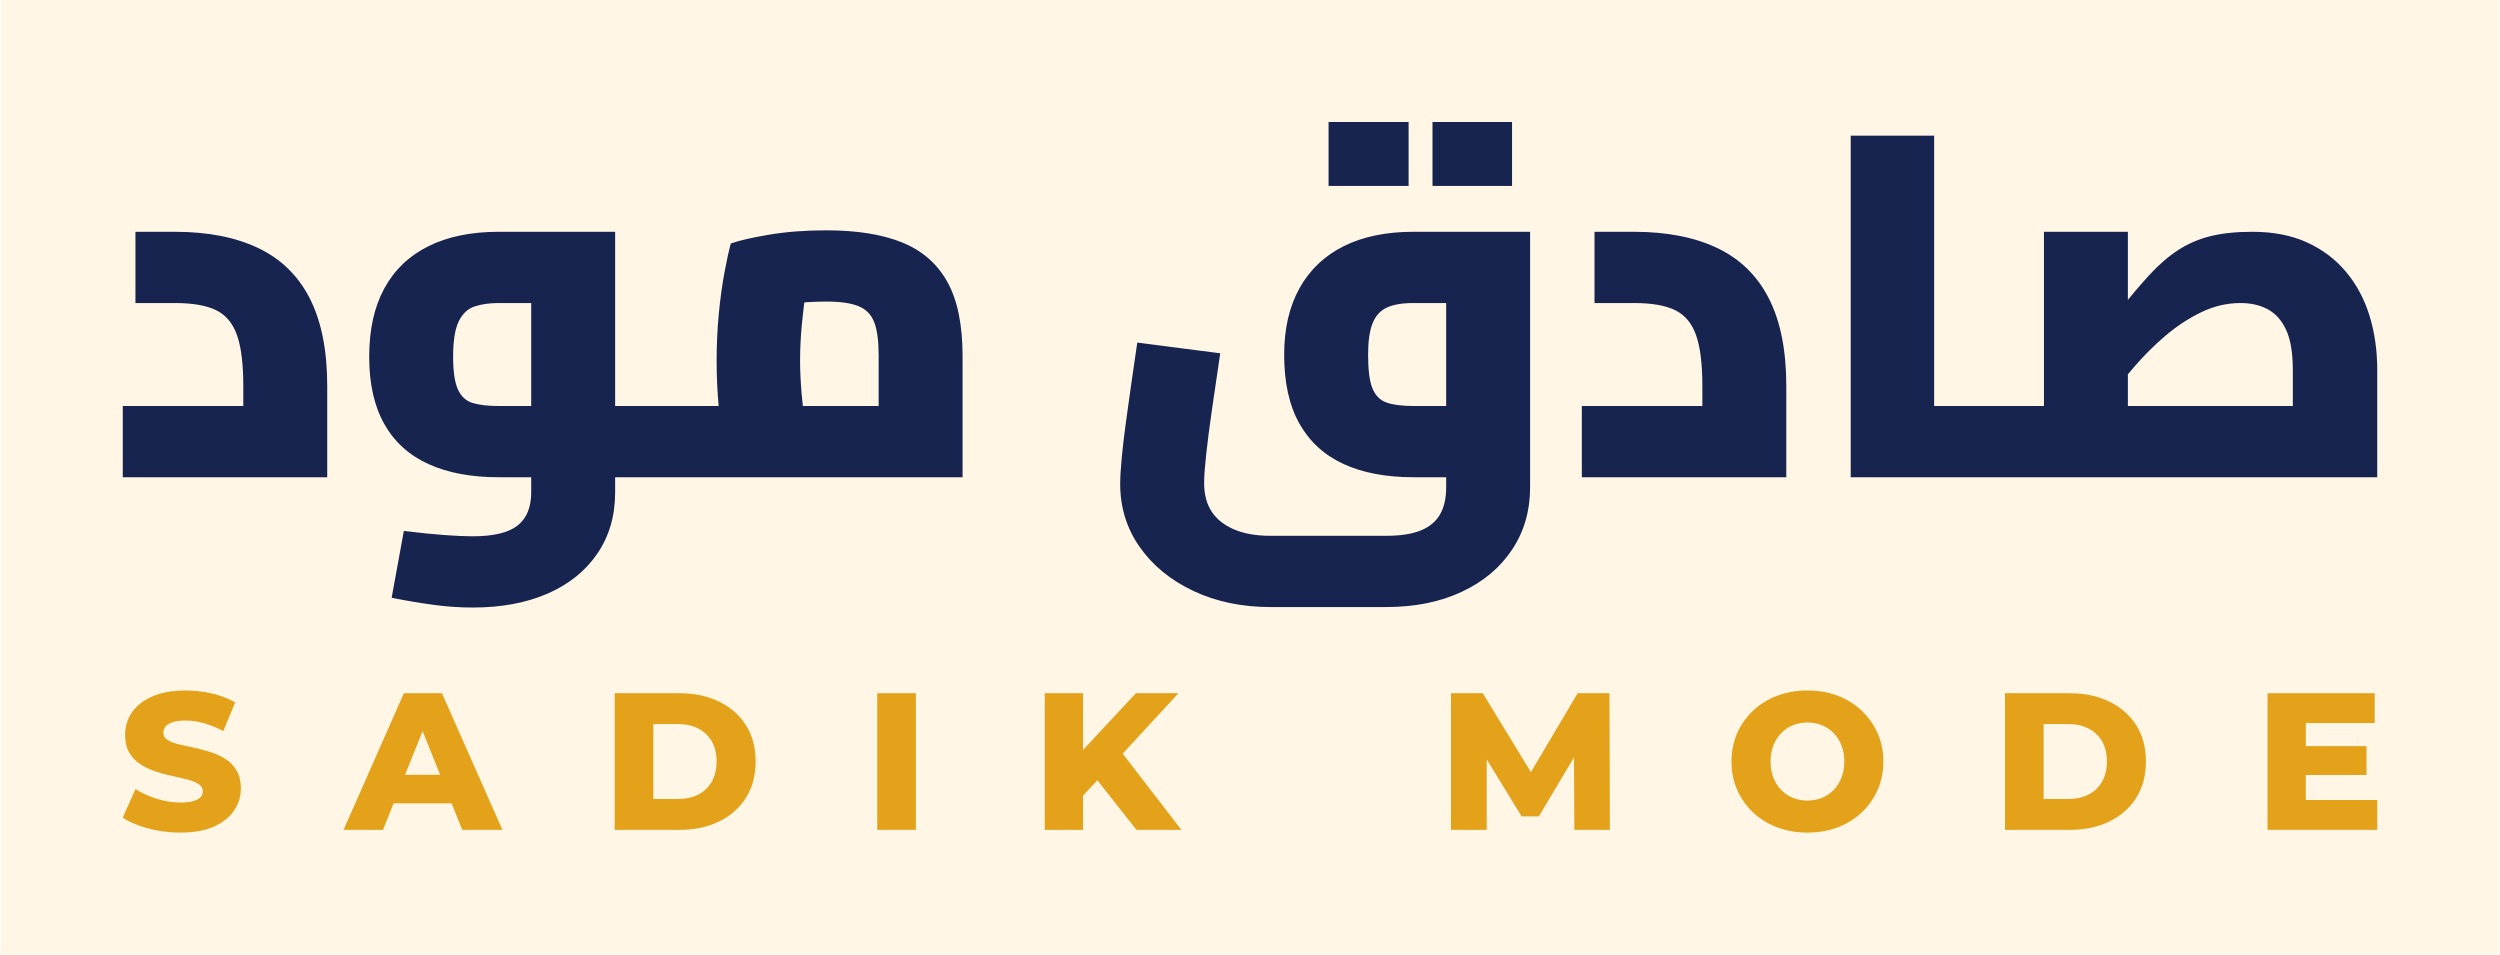
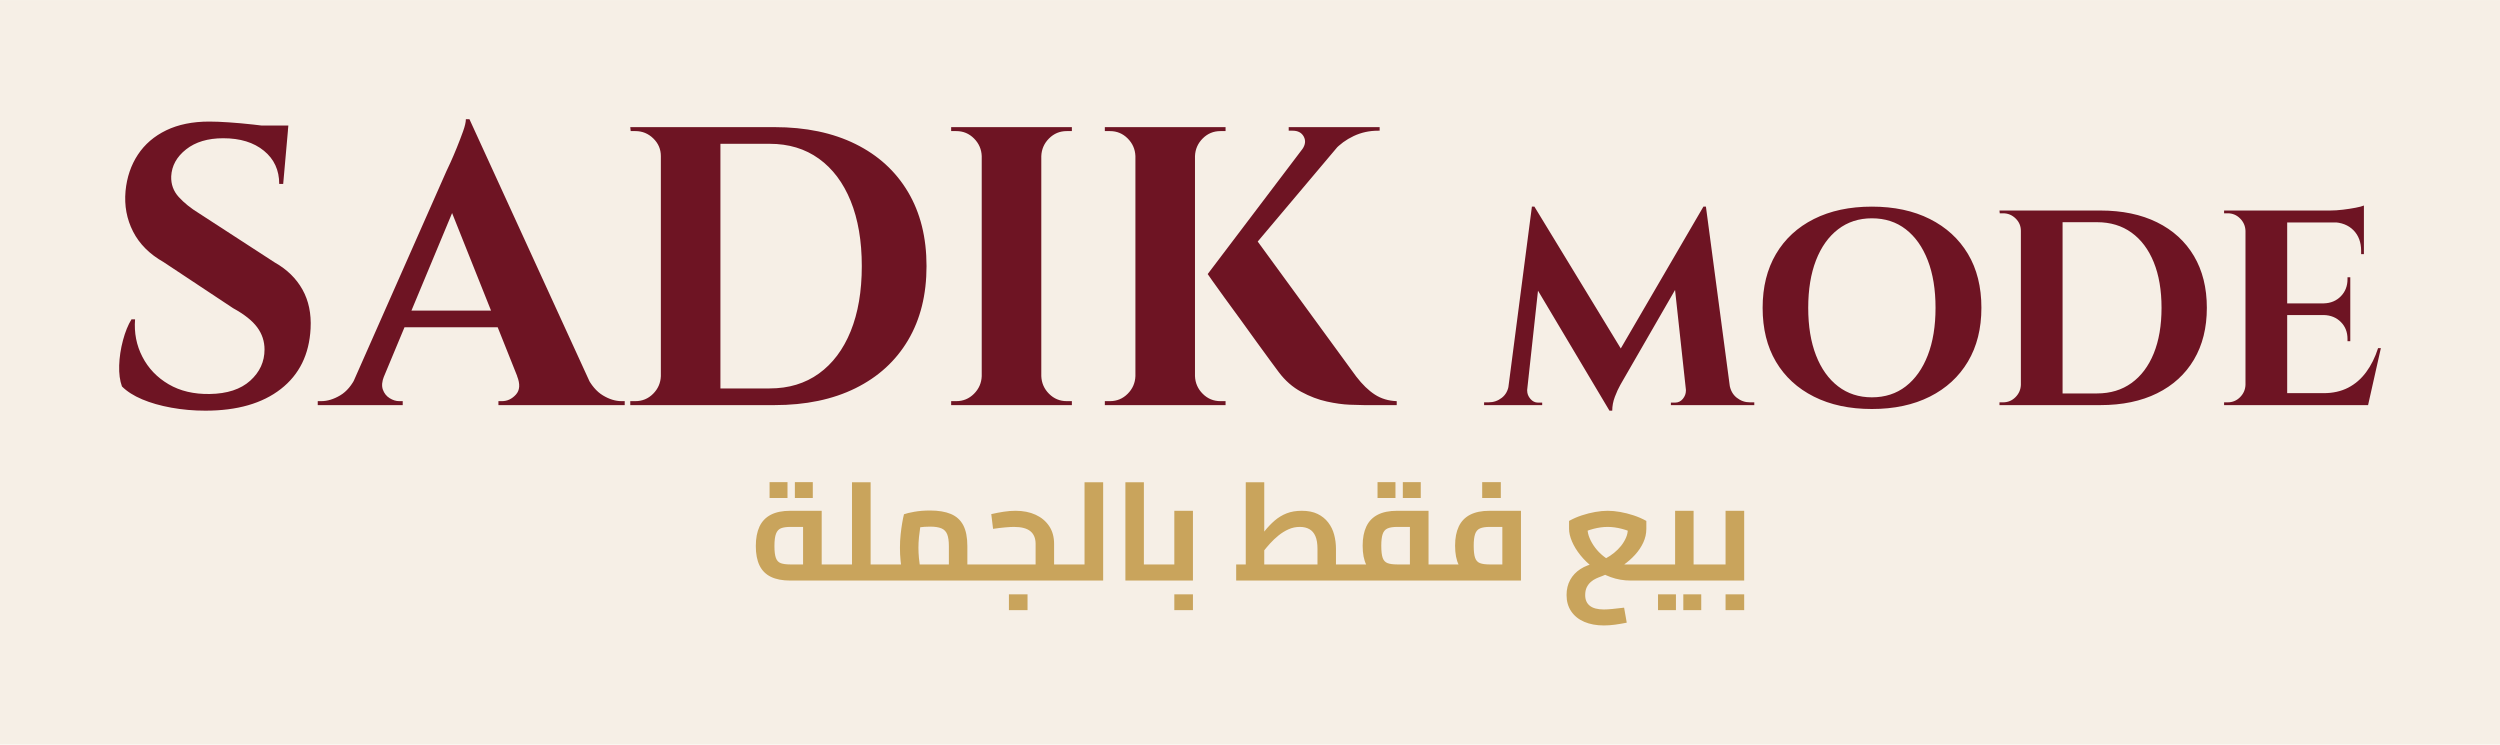
- <svg xmlns="http://www.w3.org/2000/svg" viewBox="0 0 1024.00 391.24" width="1024" height="391">
-   <rect width="100%" height="100%" fill="#FFF6E5" />
-   <g>
-     <path fill="#16244F" d="M50.0 195.6V166.4H121.2L99.4 185V158.2Q99.4 144.6 96.8 137.3Q94.2 130.0 88.2 127.1Q82.2 124.2 71.4 124.2H55.2V95H71.4Q91.6 95 105.6 101.7Q119.6 108.4 126.7 122.4Q133.8 136.4 133.8 158.2V195.6ZM251.8 195.6V166.4H272.6V195.6ZM193.4 249Q185.6 249 177.4 247.9Q169.2 246.8 160.2 245L165.2 217.6Q175.0 218.8 181.9 219.3Q188.8 219.8 193.4 219.8Q206.2 219.8 211.8 215.4Q217.4 211 217.4 201.8V120L223.0 124.2H204.0Q198.4 124.2 194.2 125.6Q190.0 127 187.7 131.7Q185.4 136.4 185.4 146.2Q185.4 155.4 187.4 159.7Q189.4 164 193.5 165.2Q197.6 166.4 204.0 166.4H217.4V195.6H204.0Q187.2 195.6 175.3 190.2Q163.4 184.8 157.2 173.8Q151.0 162.8 151.0 146.2Q151.0 129.6 157.2 118.2Q163.4 106.8 175.3 100.9Q187.2 95 204.0 95H251.8V201.8Q251.8 216.2 244.5 226.9Q237.2 237.6 224.1 243.3Q211.0 249 193.4 249ZM272.6 195.6V166.4Q273.6 166.4 274.3 167.4Q275.0 168.4 275.5 170.3Q276.0 172.2 276.3 174.9Q276.6 177.6 276.6 181Q276.6 184.4 276.3 187.1Q276.0 189.8 275.5 191.7Q275.0 193.6 274.3 194.6Q273.6 195.6 272.6 195.6ZM272.4 195.6V166.4H372.4L359.8 178.2V145.6Q359.8 136.8 358.0 132.1Q356.2 127.4 351.6 125.5Q347.0 123.6 338.4 123.6Q330.4 123.6 322.8 124.6Q315.2 125.6 310.8 127.4L332.4 107.6Q331.2 112 330.1 118.8Q329.0 125.6 328.3 133.2Q327.6 140.8 327.6 147.8Q327.6 153.8 328.2 161.0Q328.8 168.2 329.7 173.8Q330.6 179.4 331.0 181.4L298.4 190.4Q297.4 187.4 296.2 181Q295.0 174.6 294.2 166Q293.4 157.4 293.4 147.8Q293.4 137.8 294.3 128.5Q295.2 119.2 296.6 111.7Q298.0 104.2 299.2 99.8Q304.2 98 314.8 96.2Q325.4 94.4 338.4 94.4Q357.2 94.4 369.5 99.4Q381.8 104.4 388.0 115.6Q394.2 126.8 394.2 146V195.6ZM272.6 195.6Q271.6 195.6 270.8 194.6Q270.0 193.6 269.6 191.7Q269.2 189.8 268.9 187.1Q268.6 184.4 268.6 181Q268.6 176.4 269.0 173.2Q269.4 170 270.3 168.2Q271.2 166.4 272.6 166.4ZM520.4 248.8Q502.8 248.8 488.8 242.2Q474.8 235.6 466.8 224.2Q458.8 212.8 458.8 198.4Q458.8 194.4 459.4 187.9Q460.0 181.4 461.1 173.4Q462.2 165.4 463.4 156.9Q464.6 148.4 465.8 140.4L499.8 144.8Q497.8 158 496.3 168.6Q494.8 179.2 494.0 186.6Q493.2 194 493.2 198Q493.2 205 496.3 209.7Q499.4 214.4 505.5 217Q511.6 219.6 520.4 219.6H567.8Q576.6 219.6 582.0 217.4Q587.4 215.2 589.9 210.8Q592.4 206.4 592.4 199.8V119.4L598.2 124.2H579.0Q572.0 124.2 568.0 126.1Q564.0 128.0 562.2 132.6Q560.4 137.2 560.4 145.4Q560.4 154.8 562.2 159.2Q564.0 163.6 568.0 165Q572.0 166.4 579.0 166.4H592.4V195.6H579.0Q562.2 195.6 550.4 190.2Q538.6 184.8 532.3 173.7Q526.0 162.6 526.0 145.4Q526.0 129.4 532.3 118.1Q538.6 106.8 550.4 100.9Q562.2 95 579.0 95H626.8V199.8Q626.8 214.2 619.4 225.3Q612.0 236.4 598.7 242.6Q585.4 248.8 567.8 248.8ZM544.2 76.2V50.0H577.0V76.2ZM586.8 76.2V50.0H619.4V76.2ZM648.0 195.6V166.4H719.2L697.4 185V158.2Q697.4 144.6 694.8 137.3Q692.2 130.0 686.2 127.1Q680.2 124.2 669.4 124.2H653.2V95H669.4Q689.6 95 703.6 101.7Q717.6 108.4 724.7 122.4Q731.8 136.4 731.8 158.2V195.6ZM792.4 195.6V166.4H814.2V195.6ZM758.2 195.6V55.6H792.4V195.6ZM814.2 195.6V166.4Q815.2 166.4 816.0 167.4Q816.8 168.4 817.2 170.3Q817.6 172.2 817.9 174.9Q818.2 177.6 818.2 181Q818.2 184.4 817.9 187.1Q817.6 189.8 817.2 191.7Q816.8 193.6 816.0 194.6Q815.2 195.6 814.2 195.6ZM814.2 195.6V166.4H967.6L939.4 190.2V151.6Q939.4 141.2 936.7 135.3Q934.0 129.4 929.2 126.8Q924.4 124.2 918.0 124.2Q909.6 124.2 901.8 128.0Q894.0 131.8 887.2 137.6Q880.4 143.4 874.7 150Q869.0 156.6 864.8 162.3Q860.6 168 857.8 171.2L851.2 148.6Q860.8 136.8 867.8 127.9Q874.8 119 880.6 112.7Q886.4 106.4 892.4 102.5Q898.4 98.6 905.6 96.8Q912.8 95 922.8 95Q935.6 95 945.1 99.3Q954.6 103.6 961.1 111.3Q967.6 119 970.8 129.3Q974.0 139.6 974.0 151.6V195.6ZM837.4 166.4V95H871.8V166.4ZM814.2 195.6Q813.2 195.6 812.4 194.6Q811.6 193.6 811.2 191.7Q810.8 189.8 810.5 187.1Q810.2 184.4 810.2 181Q810.2 176.4 810.6 173.2Q811.0 170 811.9 168.2Q812.8 166.4 814.2 166.4Z" />
-     <path fill="#E3A21A" d="M73.6 341.24Q66.72 341.24 60.36 339.52Q54.0 337.8 50.0 335.08L55.2 323.4Q58.96 325.8 63.88 327.36Q68.8 328.92 73.68 328.92Q76.96 328.92 78.96 328.32Q80.96 327.72 81.88 326.72Q82.8 325.72 82.8 324.36Q82.8 322.44 81.04 321.32Q79.28 320.2 76.48 319.48Q73.68 318.76 70.28 318.04Q66.88 317.32 63.48 316.2Q60.08 315.08 57.28 313.28Q54.48 311.48 52.72 308.56Q50.96 305.64 50.96 301.16Q50.96 296.12 53.72 292.04Q56.48 287.96 62.0 285.48Q67.52 283.0 75.76 283.0Q81.28 283.0 86.6 284.24Q91.92 285.48 96.08 287.88L91.2 299.64Q87.2 297.48 83.28 296.4Q79.36 295.32 75.68 295.32Q72.4 295.32 70.4 296.0Q68.4 296.68 67.52 297.8Q66.64 298.92 66.64 300.36Q66.64 302.2 68.36 303.28Q70.08 304.36 72.92 305.04Q75.76 305.72 79.16 306.44Q82.56 307.16 85.96 308.24Q89.36 309.32 92.16 311.12Q94.96 312.92 96.68 315.84Q98.4 318.76 98.4 323.16Q98.4 328.04 95.64 332.16Q92.88 336.28 87.4 338.76Q81.92 341.24 73.6 341.24ZM140.489 340.12 165.209 284.12H180.809L205.609 340.12H189.129L169.769 291.88H176.009L156.649 340.12ZM154.009 329.24 158.089 317.56H185.449L189.529 329.24ZM251.618 340.12V284.12H278.098Q287.378 284.12 294.418 287.56Q301.458 291.0 305.418 297.24Q309.378 303.48 309.378 312.12Q309.378 320.68 305.418 326.96Q301.458 333.24 294.418 336.68Q287.378 340.12 278.098 340.12ZM267.458 327.48H277.458Q282.258 327.48 285.818 325.68Q289.378 323.88 291.378 320.4Q293.378 316.92 293.378 312.12Q293.378 307.24 291.378 303.8Q289.378 300.36 285.818 298.56Q282.258 296.76 277.458 296.76H267.458ZM359.227 340.12V284.12H375.067V340.12ZM442.036 327.72 441.156 309.96 465.236 284.12H482.676L458.676 310.12L449.876 319.32ZM427.876 340.12V284.12H443.556V340.12ZM465.476 340.12 447.236 317.0 457.556 305.96 483.876 340.12ZM594.373 340.12V284.12H607.413L630.613 322.2H623.733L646.293 284.12H659.333L659.493 340.12H644.933L644.773 306.28H647.253L630.373 334.6H623.333L605.973 306.28H609.013V340.12ZM740.462 341.24Q733.742 341.24 728.062 339.08Q722.382 336.92 718.182 332.96Q713.982 329.0 711.662 323.72Q709.342 318.44 709.342 312.12Q709.342 305.8 711.662 300.52Q713.982 295.24 718.182 291.28Q722.382 287.32 728.062 285.16Q733.742 283.0 740.462 283.0Q747.262 283.0 752.902 285.16Q758.542 287.32 762.702 291.28Q766.862 295.24 769.222 300.52Q771.582 305.8 771.582 312.12Q771.582 318.44 769.222 323.76Q766.862 329.08 762.702 333.0Q758.542 336.92 752.902 339.08Q747.262 341.24 740.462 341.24ZM740.462 328.12Q743.662 328.12 746.422 327.0Q749.182 325.88 751.222 323.76Q753.262 321.64 754.422 318.68Q755.582 315.72 755.582 312.12Q755.582 308.44 754.422 305.52Q753.262 302.6 751.222 300.48Q749.182 298.36 746.422 297.24Q743.662 296.12 740.462 296.12Q737.262 296.12 734.502 297.24Q731.742 298.36 729.702 300.48Q727.662 302.6 726.502 305.52Q725.342 308.44 725.342 312.12Q725.342 315.72 726.502 318.68Q727.662 321.64 729.702 323.76Q731.742 325.88 734.502 327.0Q737.262 328.12 740.462 328.12ZM821.431 340.12V284.12H847.911Q857.191 284.12 864.231 287.56Q871.271 291.0 875.231 297.24Q879.191 303.48 879.191 312.12Q879.191 320.68 875.231 326.96Q871.271 333.24 864.231 336.68Q857.191 340.12 847.911 340.12ZM837.271 327.48H847.271Q852.071 327.48 855.631 325.68Q859.191 323.88 861.191 320.4Q863.191 316.92 863.191 312.12Q863.191 307.24 861.191 303.8Q859.191 300.36 855.631 298.56Q852.071 296.76 847.271 296.76H837.271ZM929.04 340.12V284.12H972.96V296.36H944.72V327.88H974V340.12ZM943.6 317.64V305.8H969.6V317.64Z" />
-   </g>
+ <svg xmlns="http://www.w3.org/2000/svg" viewBox="0 0 1259.06 374.97" width="1259" height="375">
+   <rect width="100%" height="100%" fill="#F6EFE6" />
+   <path fill="#6E1423" d="M105.422 61.2Q109.422 61.2 115.322 61.6Q121.222 62.0 127.522 62.7Q133.822 63.4 138.522 64.1Q143.222 64.8 145.022 65.6L142.622 92.6H140.622Q140.622 82.2 132.922 75.9Q125.222 69.6 112.422 69.6Q100.822 69.6 93.722 75.2Q86.622 80.8 86.222 88.8Q86.022 94.8 90.022 99.2Q94.022 103.6 100.222 107.4L138.422 132.2Q147.622 137.4 152.322 145.8Q157.022 154.2 156.422 165.4Q155.422 185.0 141.422 195.9Q127.422 206.8 103.422 206.8Q94.622 206.8 86.322 205.3Q78.022 203.8 71.622 201.1Q65.222 198.4 61.422 194.6Q59.822 190.2 60.022 184.0Q60.222 177.8 61.922 171.4Q63.622 165.0 66.222 160.8H68.022Q67.222 171.0 71.722 179.7Q76.222 188.4 84.922 193.5Q93.622 198.6 105.622 198.4Q118.822 198.2 126.022 191.7Q133.222 185.2 133.222 176.0Q133.222 169.8 129.522 164.8Q125.822 159.8 117.422 155.2L82.422 132.0Q71.822 126.0 67.022 116.6Q62.222 107.2 63.222 96.2Q64.222 85.8 69.422 77.9Q74.622 70.0 83.722 65.6Q92.822 61.2 105.422 61.2ZM145.222 63.2 144.822 67.4H121.222V63.2ZM236.422 60.0 301.822 202.8H265.822L224.222 98.6ZM193.422 189.4Q191.822 193.4 192.822 196.2Q193.822 199.0 196.222 200.5Q198.622 202.0 201.022 202.0H202.822V204.0H160.022V202.0Q160.022 202.0 160.922 202.0Q161.822 202.0 161.822 202.0Q166.422 202.0 171.322 199.1Q176.222 196.2 179.422 189.4ZM236.422 60.0 237.222 84.4 187.622 203.4H173.022L224.822 86.2Q225.422 85.0 226.922 81.7Q228.422 78.4 230.122 74.2Q231.822 70.0 233.222 66.1Q234.622 62.2 234.622 60.0ZM257.422 156.4V164.8H198.622V156.4ZM260.422 189.4H295.422Q298.822 196.2 303.622 199.1Q308.422 202.0 313.022 202.0Q313.022 202.0 313.822 202.0Q314.622 202.0 314.622 202.0V204.0H251.022V202.0H252.822Q256.822 202.0 259.822 198.7Q262.822 195.4 260.422 189.4ZM390.022 64.0Q413.622 64.0 430.822 72.5Q448.022 81.0 457.322 96.7Q466.622 112.4 466.622 134.0Q466.622 155.6 457.322 171.3Q448.022 187.0 430.822 195.5Q413.622 204.0 390.022 204.0H342.422L342.222 195.6Q348.022 195.6 354.322 195.6Q360.622 195.6 366.622 195.6Q372.622 195.6 377.322 195.6Q382.022 195.6 384.822 195.6Q387.622 195.6 387.622 195.6Q402.022 195.6 412.422 188.1Q422.822 180.6 428.422 166.8Q434.022 153.0 434.022 134.0Q434.022 115.0 428.422 101.2Q422.822 87.4 412.422 79.9Q402.022 72.4 387.622 72.4Q387.622 72.4 384.722 72.4Q381.822 72.4 376.822 72.4Q371.822 72.4 365.622 72.4Q359.422 72.4 352.822 72.4Q346.222 72.4 340.222 72.4V64.0ZM362.822 64.0V204.0H332.822V64.0ZM333.422 189.4V204.0H317.422V202.0Q317.422 202.0 318.722 202.0Q320.022 202.0 320.022 202.0Q325.222 202.0 328.922 198.3Q332.622 194.6 332.822 189.4ZM333.422 78.6H332.822Q332.822 73.4 329.022 69.7Q325.222 66.0 320.022 66.0Q320.022 66.0 318.822 66.0Q317.622 66.0 317.622 66.0L317.422 64.0H333.422ZM524.422 64.0V204.0H494.422V64.0ZM495.022 189.4V204.0H479.022V202.0Q479.022 202.0 480.322 202.0Q481.622 202.0 481.622 202.0Q486.822 202.0 490.522 198.3Q494.222 194.6 494.422 189.4ZM495.022 78.6H494.422Q494.222 73.4 490.522 69.7Q486.822 66.0 481.622 66.0Q481.622 66.0 480.322 66.0Q479.022 66.0 479.022 66.0V64.0H495.022ZM523.822 189.4H524.422Q524.622 194.6 528.322 198.3Q532.022 202.0 537.222 202.0Q537.222 202.0 538.422 202.0Q539.622 202.0 539.822 202.0V204.0H523.822ZM523.822 78.6V64.0H539.822V66.0Q539.622 66.0 538.422 66.0Q537.222 66.0 537.222 66.0Q532.022 66.0 528.322 69.7Q524.622 73.4 524.422 78.6ZM630.622 117.8 683.022 189.6Q687.622 195.6 692.422 198.7Q697.222 201.8 703.422 202.0V204.0H687.022Q684.822 204.0 679.722 203.8Q674.622 203.6 668.222 202.2Q661.822 200.8 655.322 197.3Q648.822 193.8 644.022 187.4Q643.022 186.0 640.022 182.0Q637.022 178.0 633.022 172.4Q629.022 166.8 624.722 160.9Q620.422 155.0 616.622 149.8Q612.822 144.6 610.522 141.3Q608.222 138.0 608.222 138.0ZM680.822 65.4 620.622 136.8 608.222 138.0 663.222 65.4ZM694.822 64.0V65.8H694.022Q687.422 65.8 681.722 68.5Q676.022 71.2 672.022 75.6L655.822 75.2Q658.222 71.8 656.622 68.8Q655.022 65.8 651.022 65.8H649.022V64.0H694.022ZM601.822 64.0V204.0H571.822V64.0ZM572.422 189.4V204.0H556.422V202.0Q556.622 202.0 557.722 202.0Q558.822 202.0 559.022 202.0Q564.222 202.0 567.922 198.3Q571.622 194.6 571.822 189.4ZM572.422 78.6H571.822Q571.622 73.4 567.922 69.7Q564.222 66.0 559.022 66.0Q558.822 66.0 557.722 66.0Q556.622 66.0 556.422 66.0V64.0H572.422ZM601.222 189.4H601.822Q602.022 194.6 605.722 198.3Q609.422 202.0 614.622 202.0Q614.822 202.0 615.922 202.0Q617.022 202.0 617.222 202.0V204.0H601.222ZM601.222 78.6V64.0H617.222V66.0Q617.022 66.0 615.922 66.0Q614.822 66.0 614.622 66.0Q609.422 66.0 605.722 69.7Q602.022 73.4 601.822 78.6Z" />
+   <path fill="#6E1423" d="M857.882 104.04 859.002 119.3 817.422 191.4Q817.422 191.4 816.022 193.85Q814.622 196.3 813.292 199.8Q811.962 203.3 811.962 206.8H810.562L805.102 194.62ZM762.962 193.78V204.0H747.422V202.6Q747.562 202.6 748.612 202.6Q749.662 202.6 749.662 202.6Q753.442 202.6 756.382 200.29Q759.322 197.98 759.882 193.78ZM769.122 196.02Q769.122 196.16 769.122 196.3Q769.122 196.44 769.122 196.72Q769.122 198.96 770.732 200.85Q772.342 202.74 774.582 202.74H776.682V204.0H768.142V196.02ZM771.502 104.04H772.762L777.662 118.04L768.282 204.0H758.482ZM772.762 104.04 818.542 179.22 810.562 206.8 769.122 137.22ZM859.142 104.04 872.442 204.0H849.902L842.902 139.6L857.882 104.04ZM868.102 193.78H871.042Q871.742 197.98 874.682 200.29Q877.622 202.6 881.262 202.6Q881.262 202.6 882.382 202.6Q883.502 202.6 883.502 202.6V204.0H868.102ZM849.062 196.02H850.042V204.0H841.502V202.74H843.602Q845.982 202.74 847.522 200.85Q849.062 198.96 849.062 196.72Q849.062 196.44 849.062 196.3Q849.062 196.16 849.062 196.02ZM942.722 104.04Q959.522 104.04 971.912 110.27Q984.302 116.5 991.092 127.84Q997.882 139.18 997.882 155.0Q997.882 170.68 991.092 182.09Q984.302 193.5 971.912 199.73Q959.522 205.96 942.722 205.96Q925.922 205.96 913.532 199.73Q901.142 193.5 894.422 182.16Q887.702 170.82 887.702 155.0Q887.702 139.32 894.422 127.91Q901.142 116.5 913.532 110.27Q925.922 104.04 942.722 104.04ZM942.722 200.08Q952.662 200.08 959.802 194.55Q966.942 189.02 970.862 178.94Q974.782 168.86 974.782 155.0Q974.782 141.14 970.862 131.06Q966.942 120.98 959.802 115.45Q952.662 109.92 942.722 109.92Q932.922 109.92 925.712 115.45Q918.502 120.98 914.582 131.06Q910.662 141.14 910.662 155.0Q910.662 168.86 914.582 178.94Q918.502 189.02 925.712 194.55Q932.922 200.08 942.722 200.08ZM1057.802 106Q1074.322 106 1086.362 111.95Q1098.402 117.9 1104.912 128.89Q1111.422 139.88 1111.422 155.0Q1111.422 170.12 1104.912 181.11Q1098.402 192.1 1086.362 198.05Q1074.322 204.0 1057.802 204.0H1024.482L1024.342 198.12Q1028.402 198.12 1032.812 198.12Q1037.222 198.12 1041.422 198.12Q1045.622 198.12 1048.912 198.12Q1052.202 198.12 1054.162 198.12Q1056.122 198.12 1056.122 198.12Q1066.202 198.12 1073.482 192.87Q1080.762 187.62 1084.682 177.96Q1088.602 168.3 1088.602 155.0Q1088.602 141.7 1084.682 132.04Q1080.762 122.38 1073.482 117.13Q1066.202 111.88 1056.122 111.88Q1056.122 111.88 1054.092 111.88Q1052.062 111.88 1048.562 111.88Q1045.062 111.88 1040.722 111.88Q1036.382 111.88 1031.762 111.88Q1027.142 111.88 1022.942 111.88V106ZM1038.762 106V204.0H1017.762V106ZM1018.182 193.78V204.0H1006.982V202.6Q1006.982 202.6 1007.892 202.6Q1008.802 202.6 1008.802 202.6Q1012.442 202.6 1015.032 200.01Q1017.622 197.42 1017.762 193.78ZM1018.182 116.22H1017.762Q1017.762 112.58 1015.102 109.99Q1012.442 107.4 1008.802 107.4Q1008.802 107.4 1007.962 107.4Q1007.122 107.4 1007.122 107.4L1006.982 106H1018.182ZM1151.882 106V204.0H1130.882V106ZM1188.842 197.98 1192.202 204.0H1151.462V197.98ZM1183.662 152.76V158.64H1151.462V152.76ZM1190.522 106V112.02H1151.462V106ZM1199.062 175.3 1192.622 204.0H1165.182L1170.222 197.98Q1177.222 197.98 1182.542 195.25Q1187.862 192.52 1191.642 187.41Q1195.422 182.3 1197.662 175.3ZM1183.662 158.36V171.8H1182.262V170.68Q1182.262 165.5 1178.902 162.14Q1175.542 158.78 1170.362 158.64V158.36ZM1183.662 139.6V153.04H1170.362V152.76Q1175.542 152.62 1178.902 149.19Q1182.262 145.76 1182.262 140.58V139.6ZM1190.522 111.6V127.98H1189.122V126.3Q1189.122 119.86 1185.272 115.94Q1181.422 112.02 1174.842 111.88V111.6ZM1190.522 103.48V107.54L1173.442 106Q1176.522 106 1179.952 105.58Q1183.382 105.16 1186.322 104.6Q1189.262 104.04 1190.522 103.48ZM1131.302 193.78V204.0H1120.102V202.6Q1120.102 202.6 1121.012 202.6Q1121.922 202.6 1121.922 202.6Q1125.562 202.6 1128.152 200.01Q1130.742 197.42 1130.882 193.78ZM1131.302 116.22H1130.882Q1130.742 112.58 1128.152 109.99Q1125.562 107.4 1121.922 107.4Q1121.922 107.4 1121.012 107.4Q1120.102 107.4 1120.102 107.4V106H1131.302Z" />
+   <path fill="#C9A45C" d="M398.006 292.36Q392.056 292.36 388.206 290.47Q384.356 288.58 382.501 284.73Q380.646 280.88 380.646 275.0Q380.646 269.12 382.501 265.165Q384.356 261.21 388.206 259.215Q392.056 257.22 398.006 257.22H413.826V287.95H404.446V263.31L406.756 265.34H398.006Q395.136 265.34 393.386 266.005Q391.636 266.67 390.831 268.735Q390.026 270.8 390.026 275.0Q390.026 278.99 390.761 280.985Q391.496 282.98 393.246 283.61Q394.996 284.24 398.006 284.24H421.176V292.36ZM421.176 292.36V284.24Q421.596 284.24 421.841 284.52Q422.086 284.8 422.261 285.36Q422.436 285.92 422.506 286.655Q422.576 287.39 422.576 288.3Q422.576 289.21 422.506 289.98Q422.436 290.75 422.261 291.275Q422.086 291.8 421.841 292.08Q421.596 292.36 421.176 292.36ZM387.576 250.78V242.8H396.606V250.78ZM400.316 250.78V242.8H409.346V250.78ZM438.466 292.36V284.24H445.816V292.36ZM421.176 292.36Q420.756 292.36 420.511 292.08Q420.266 291.8 420.091 291.275Q419.916 290.75 419.846 289.98Q419.776 289.21 419.776 288.3Q419.776 287.04 419.916 286.165Q420.056 285.29 420.371 284.765Q420.686 284.24 421.176 284.24ZM429.086 292.36V242.87H438.466V292.36ZM421.176 292.36V284.24H429.086V292.36ZM445.816 292.36V284.24Q446.236 284.24 446.516 284.52Q446.796 284.8 446.936 285.36Q447.076 285.92 447.146 286.655Q447.216 287.39 447.216 288.3Q447.216 289.21 447.146 289.98Q447.076 290.75 446.936 291.275Q446.796 291.8 446.516 292.08Q446.236 292.36 445.816 292.36ZM487.186 292.36V284.24H494.606V292.36ZM445.816 292.36Q445.396 292.36 445.151 292.08Q444.906 291.8 444.731 291.275Q444.556 290.75 444.486 289.98Q444.416 289.21 444.416 288.3Q444.416 287.04 444.556 286.165Q444.696 285.29 445.011 284.765Q445.326 284.24 445.816 284.24ZM445.816 292.36V284.24H482.146L477.876 287.88V275.0Q477.876 271.22 477.036 269.085Q476.196 266.95 474.131 266.075Q472.066 265.2 468.426 265.2Q465.556 265.2 462.791 265.585Q460.026 265.97 458.486 266.6L464.296 261.14Q463.876 262.75 463.491 265.2Q463.106 267.65 462.826 270.415Q462.546 273.18 462.546 275.84Q462.546 278.29 462.791 280.95Q463.036 283.61 463.351 285.64Q463.666 287.67 463.876 288.44L454.986 290.89Q454.706 289.91 454.286 287.67Q453.866 285.43 453.551 282.35Q453.236 279.27 453.236 275.84Q453.236 272.34 453.586 269.085Q453.936 265.83 454.391 263.205Q454.846 260.58 455.266 258.97Q456.946 258.34 460.516 257.71Q464.086 257.08 468.426 257.08Q474.726 257.08 478.891 258.83Q483.056 260.58 485.121 264.5Q487.186 268.42 487.186 275.07V292.36ZM494.606 292.36V284.24Q494.956 284.24 495.236 284.52Q495.516 284.8 495.656 285.36Q495.796 285.92 495.901 286.655Q496.006 287.39 496.006 288.3Q496.006 289.21 495.901 289.98Q495.796 290.75 495.656 291.275Q495.516 291.8 495.236 292.08Q494.956 292.36 494.606 292.36ZM530.866 292.36V284.24H538.286V292.36ZM494.606 292.36Q494.186 292.36 493.941 292.08Q493.696 291.8 493.521 291.275Q493.346 290.75 493.276 289.98Q493.206 289.21 493.206 288.3Q493.206 287.04 493.346 286.165Q493.486 285.29 493.801 284.765Q494.116 284.24 494.606 284.24ZM494.606 292.36V284.24H524.706L521.556 286.83V273.88Q521.556 269.68 518.931 267.51Q516.306 265.34 510.636 265.34Q509.026 265.34 506.226 265.585Q503.426 265.83 500.136 266.32L499.226 258.9Q502.236 258.2 505.351 257.71Q508.466 257.22 511.476 257.22Q517.216 257.22 521.556 259.215Q525.896 261.21 528.381 264.92Q530.866 268.63 530.866 273.88V292.36ZM538.286 292.36V284.24Q538.636 284.24 538.916 284.52Q539.196 284.8 539.336 285.36Q539.476 285.92 539.581 286.655Q539.686 287.39 539.686 288.3Q539.686 289.21 539.581 289.98Q539.476 290.75 539.336 291.275Q539.196 291.8 538.916 292.08Q538.636 292.36 538.286 292.36ZM508.116 307.27V299.29H517.496V307.27ZM546.196 292.36V242.87H555.576V292.36ZM538.286 292.36V284.24H546.196V292.36ZM538.286 292.36Q537.866 292.36 537.621 292.08Q537.376 291.8 537.201 291.275Q537.026 290.75 536.956 289.98Q536.886 289.21 536.886 288.3Q536.886 287.04 537.026 286.165Q537.166 285.29 537.481 284.765Q537.796 284.24 538.286 284.24ZM576.086 292.36V284.24H584.066V292.36ZM566.776 292.36V242.87H576.086V292.36ZM584.066 292.36V284.24Q584.486 284.24 584.731 284.52Q584.976 284.8 585.151 285.36Q585.326 285.92 585.396 286.655Q585.466 287.39 585.466 288.3Q585.466 289.21 585.396 289.98Q585.326 290.75 585.151 291.275Q584.976 291.8 584.731 292.08Q584.486 292.36 584.066 292.36ZM584.066 292.36V284.24H596.876L591.416 288.79V257.22H600.796V292.36ZM584.066 292.36Q583.646 292.36 583.401 292.08Q583.156 291.8 582.981 291.275Q582.806 290.75 582.736 289.98Q582.666 289.21 582.666 288.3Q582.666 287.04 582.806 286.165Q582.946 285.29 583.261 284.765Q583.576 284.24 584.066 284.24ZM591.416 307.27V299.29H600.796V307.27ZM672.826 292.36V284.24H680.246V292.36ZM622.566 292.36V284.24H671.426L663.516 291.1V276.4Q663.516 272.41 662.466 269.995Q661.416 267.58 659.421 266.46Q657.426 265.34 654.626 265.34Q651.616 265.34 648.956 266.53Q646.296 267.72 643.951 269.61Q641.606 271.5 639.646 273.67Q637.686 275.84 636.146 277.835Q634.606 279.83 633.486 281.23L631.386 274.44Q634.256 270.8 636.741 267.65Q639.226 264.5 641.956 262.155Q644.686 259.81 647.976 258.515Q651.266 257.22 655.606 257.22Q660.296 257.22 663.551 258.795Q666.806 260.37 668.906 263.1Q671.006 265.83 671.916 269.26Q672.826 272.69 672.826 276.4V292.36ZM627.396 284.24V242.87H636.706V284.24ZM680.246 292.36V284.24Q680.666 284.24 680.946 284.52Q681.226 284.8 681.366 285.36Q681.506 285.92 681.576 286.655Q681.646 287.39 681.646 288.3Q681.646 289.21 681.576 289.98Q681.506 290.75 681.366 291.275Q681.226 291.8 680.946 292.08Q680.666 292.36 680.246 292.36ZM719.446 292.36V284.24H726.796V292.36ZM680.246 292.36Q679.826 292.36 679.581 292.08Q679.336 291.8 679.161 291.275Q678.986 290.75 678.916 289.98Q678.846 289.21 678.846 288.3Q678.846 287.04 678.986 286.165Q679.126 285.29 679.441 284.765Q679.756 284.24 680.246 284.24ZM680.246 292.36V284.24H712.936L710.066 286.69V263.31L712.446 265.34H703.626Q700.546 265.34 698.796 266.11Q697.046 266.88 696.346 268.945Q695.646 271.01 695.646 274.79Q695.646 278.92 696.346 280.915Q697.046 282.91 698.796 283.575Q700.546 284.24 703.626 284.24V291.52Q697.676 291.52 693.826 289.84Q689.976 288.16 688.121 284.485Q686.266 280.81 686.266 274.79Q686.266 269.05 688.121 265.13Q689.976 261.21 693.826 259.215Q697.676 257.22 703.626 257.22H719.446V292.36ZM726.796 292.36V284.24Q727.216 284.24 727.496 284.52Q727.776 284.8 727.916 285.36Q728.056 285.92 728.126 286.655Q728.196 287.39 728.196 288.3Q728.196 289.21 728.126 289.98Q728.056 290.75 727.916 291.275Q727.776 291.8 727.496 292.08Q727.216 292.36 726.796 292.36ZM693.756 250.78V242.8H702.786V250.78ZM706.496 250.78V242.8H715.526V250.78ZM726.796 292.36V284.24H759.486L756.616 286.69V263.31L758.996 265.34H750.176Q747.096 265.34 745.346 266.11Q743.596 266.88 742.896 268.945Q742.196 271.01 742.196 274.79Q742.196 278.92 742.896 280.915Q743.596 282.91 745.346 283.575Q747.096 284.24 750.176 284.24V291.52Q744.226 291.52 740.376 289.84Q736.526 288.16 734.671 284.485Q732.816 280.81 732.816 274.79Q732.816 269.05 734.671 265.13Q736.526 261.21 740.376 259.215Q744.226 257.22 750.176 257.22H765.996V292.36ZM726.796 292.36Q726.376 292.36 726.131 292.08Q725.886 291.8 725.711 291.275Q725.536 290.75 725.466 289.98Q725.396 289.21 725.396 288.3Q725.396 287.04 725.536 286.165Q725.676 285.29 725.991 284.765Q726.306 284.24 726.796 284.24ZM746.466 250.78V242.8H755.846V250.78ZM817.936 306.01 819.266 313.57Q816.116 314.2 813.281 314.585Q810.446 314.97 807.786 314.97Q802.116 314.97 797.881 313.15Q793.646 311.33 791.301 307.865Q788.956 304.4 788.956 299.64Q788.956 295.37 790.776 292.045Q792.596 288.72 795.956 286.55Q799.316 284.38 803.726 283.61L804.496 283.05Q806.526 282.35 808.696 281.195Q810.866 280.04 812.861 278.43Q814.856 276.82 816.396 274.895Q817.936 272.97 818.881 270.8Q819.826 268.63 819.826 266.32V261.84L824.306 269.26Q820.666 267.3 816.851 266.32Q813.036 265.34 809.676 265.34Q806.246 265.34 802.466 266.32Q798.686 267.3 795.046 269.26L799.526 261.84V266.32Q799.526 268.49 800.541 270.94Q801.556 273.39 803.306 275.735Q805.056 278.08 807.436 280.005Q809.816 281.93 812.616 283.085Q815.416 284.24 818.356 284.24H832.496V292.36H821.366Q815.906 292.36 811.146 290.61Q806.386 288.86 802.536 285.955Q798.686 283.05 795.921 279.585Q793.156 276.12 791.686 272.655Q790.216 269.19 790.216 266.32V262.33Q793.226 260.65 796.621 259.53Q800.016 258.41 803.376 257.815Q806.736 257.22 809.676 257.22Q812.616 257.22 815.976 257.815Q819.336 258.41 822.731 259.53Q826.126 260.65 829.136 262.33V266.32Q829.136 269.89 827.596 273.215Q826.056 276.54 823.431 279.41Q820.806 282.28 817.516 284.59Q814.226 286.9 810.726 288.44Q810.166 288.72 809.116 289.175Q808.066 289.63 806.911 290.085Q805.756 290.54 804.916 290.855Q804.076 291.17 803.866 291.31Q802.466 291.94 801.206 293.025Q799.946 294.11 799.141 295.72Q798.336 297.33 798.336 299.71Q798.336 303.21 800.681 305.065Q803.026 306.92 807.786 306.92Q809.466 306.92 811.951 306.675Q814.436 306.43 817.936 306.01ZM832.496 292.36V284.24Q832.916 284.24 833.161 284.52Q833.406 284.8 833.581 285.36Q833.756 285.92 833.826 286.655Q833.896 287.39 833.896 288.3Q833.896 289.21 833.826 289.98Q833.756 290.75 833.581 291.275Q833.406 291.8 833.161 292.08Q832.916 292.36 832.496 292.36ZM852.936 292.36V284.24H861.686V292.36ZM861.686 292.36V284.24Q862.036 284.24 862.316 284.52Q862.596 284.8 862.736 285.36Q862.876 285.92 862.981 286.655Q863.086 287.39 863.086 288.3Q863.086 289.21 862.981 289.98Q862.876 290.75 862.736 291.275Q862.596 291.8 862.351 292.08Q862.106 292.36 861.686 292.36ZM832.496 292.36Q832.076 292.36 831.831 292.08Q831.586 291.8 831.411 291.275Q831.236 290.75 831.166 289.98Q831.096 289.21 831.096 288.3Q831.096 287.04 831.236 286.165Q831.376 285.29 831.691 284.765Q832.006 284.24 832.496 284.24ZM832.496 292.36V284.24H849.086L843.626 288.79V257.22H852.936V292.36ZM835.016 307.27V299.29H844.046V307.27ZM847.756 307.27V299.29H856.786V307.27ZM861.686 292.36V284.24H874.496L869.036 288.79V257.22H878.416V292.36ZM861.686 292.36Q861.266 292.36 861.021 292.08Q860.776 291.8 860.601 291.275Q860.426 290.75 860.356 289.98Q860.286 289.21 860.286 288.3Q860.286 287.04 860.426 286.165Q860.566 285.29 860.881 284.765Q861.196 284.24 861.686 284.24ZM869.036 307.27V299.29H878.416V307.27Z" />
</svg>
